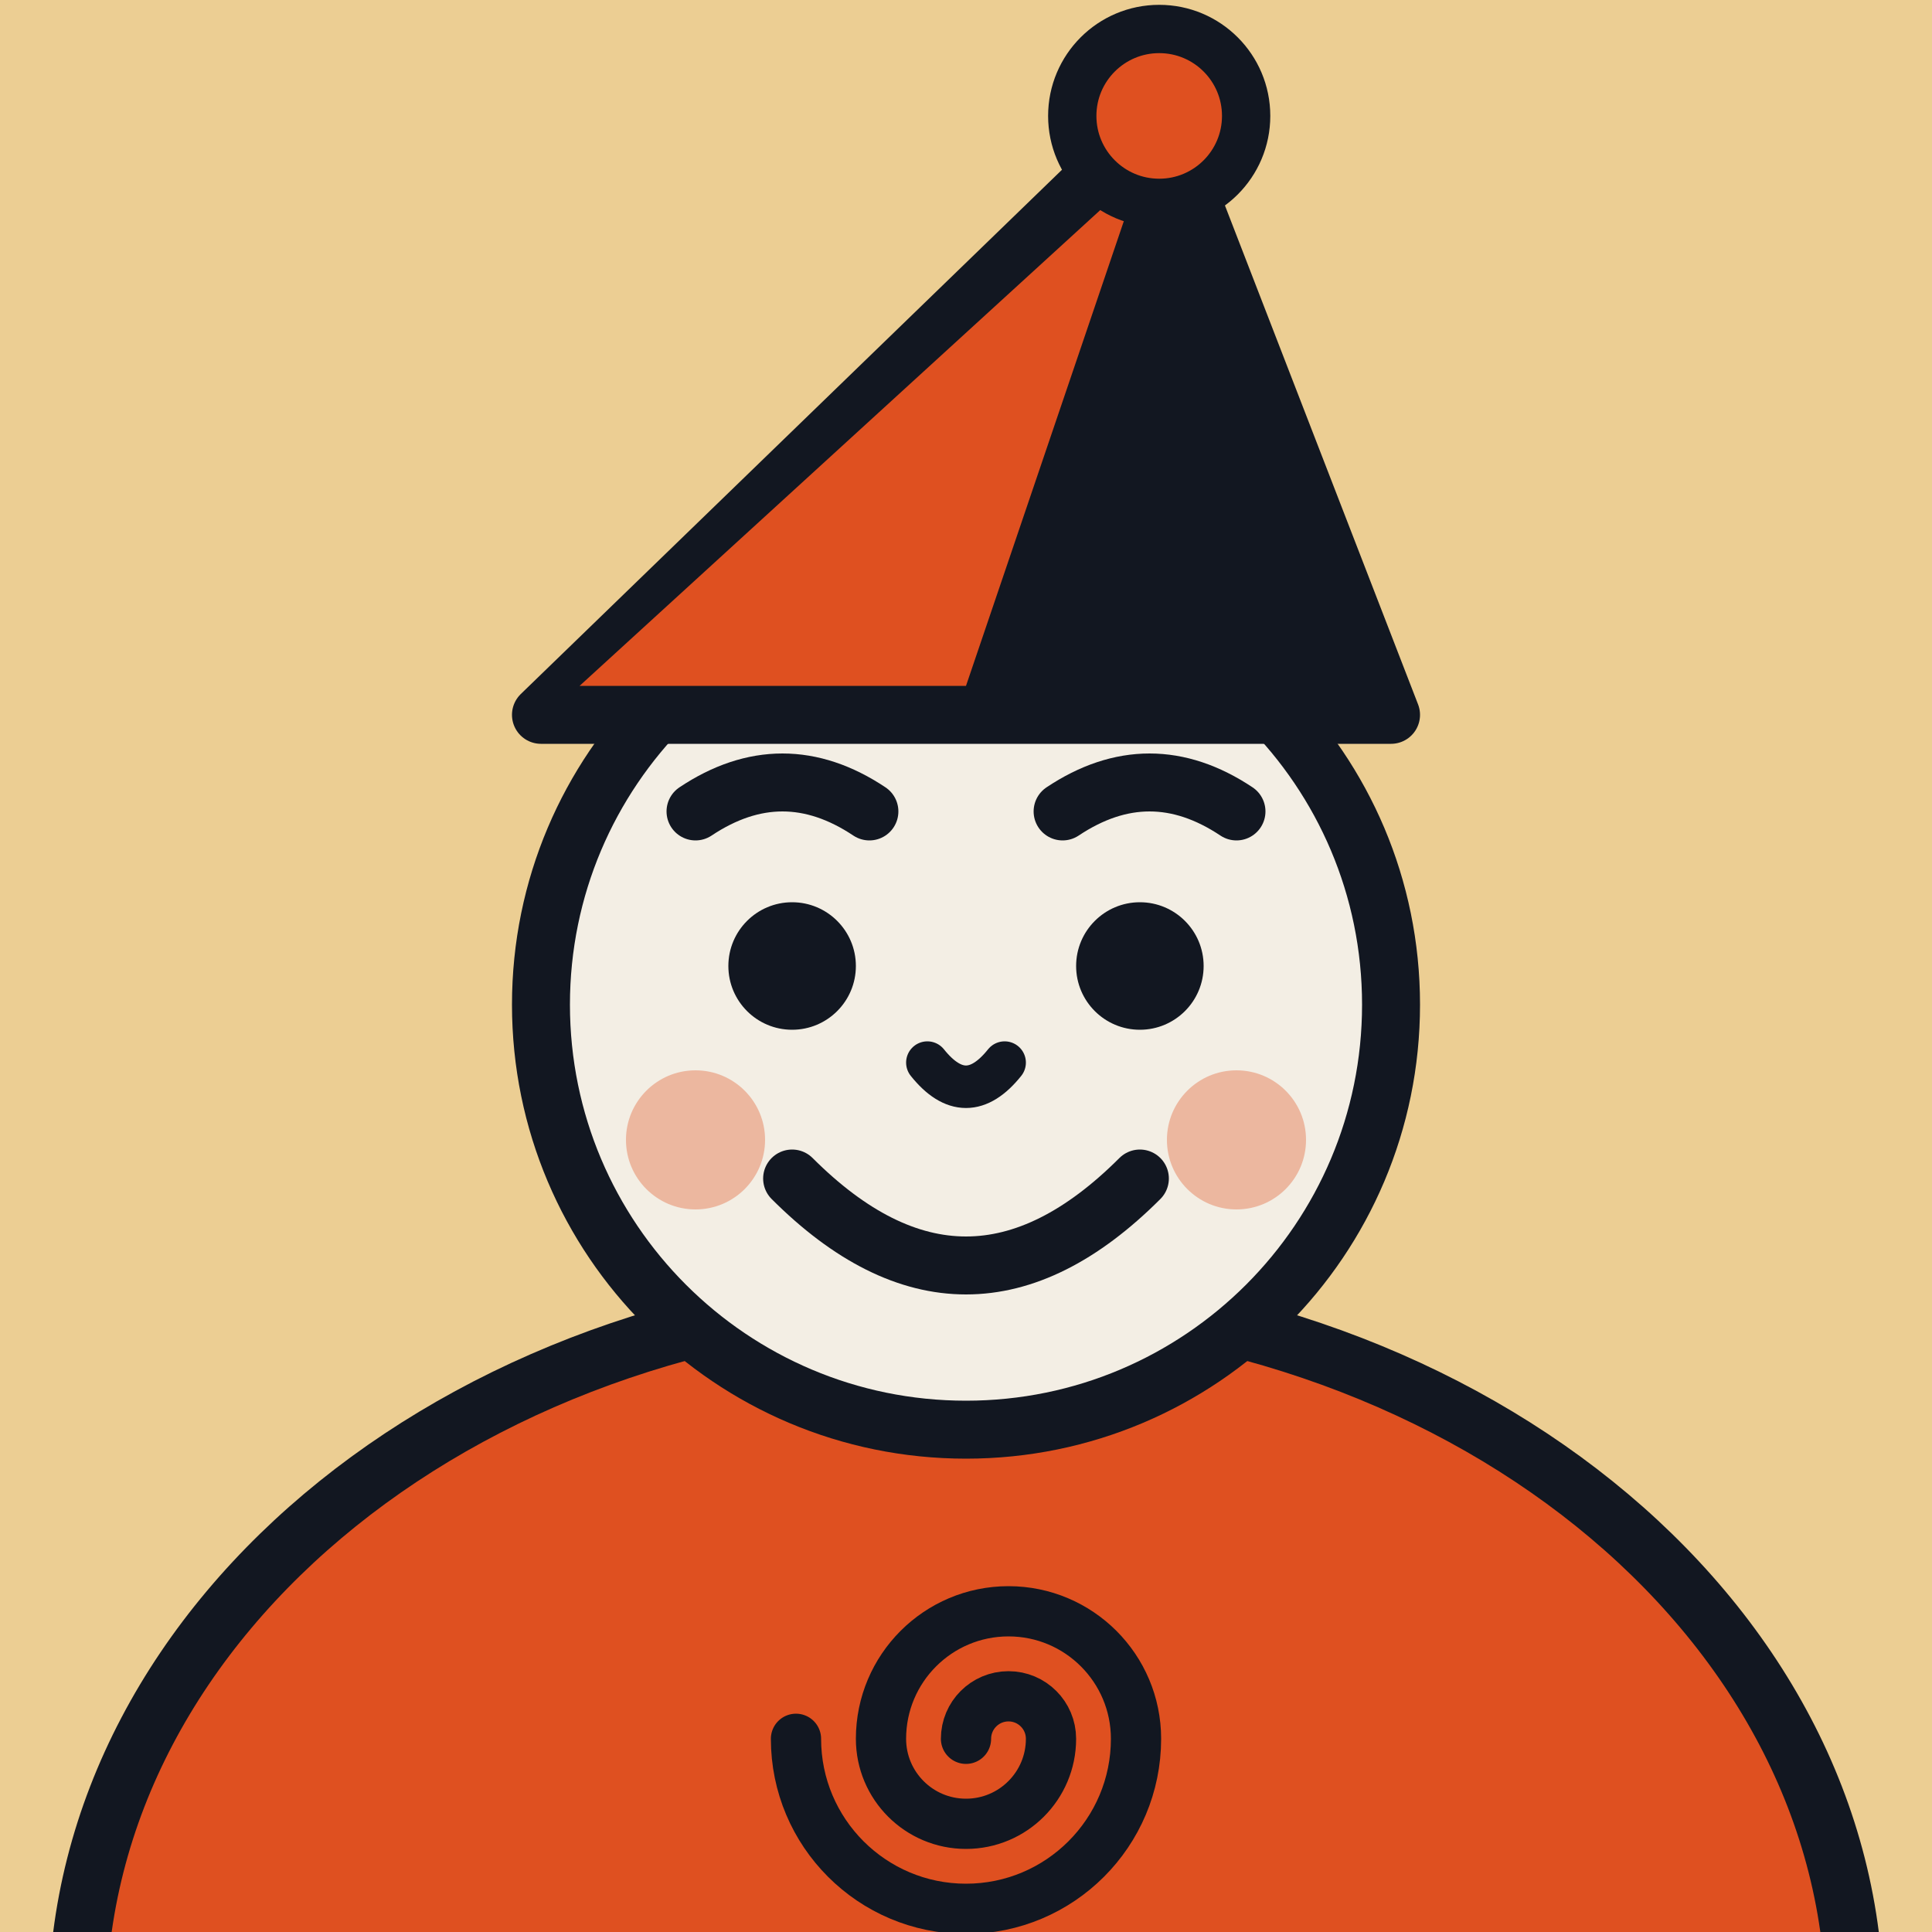
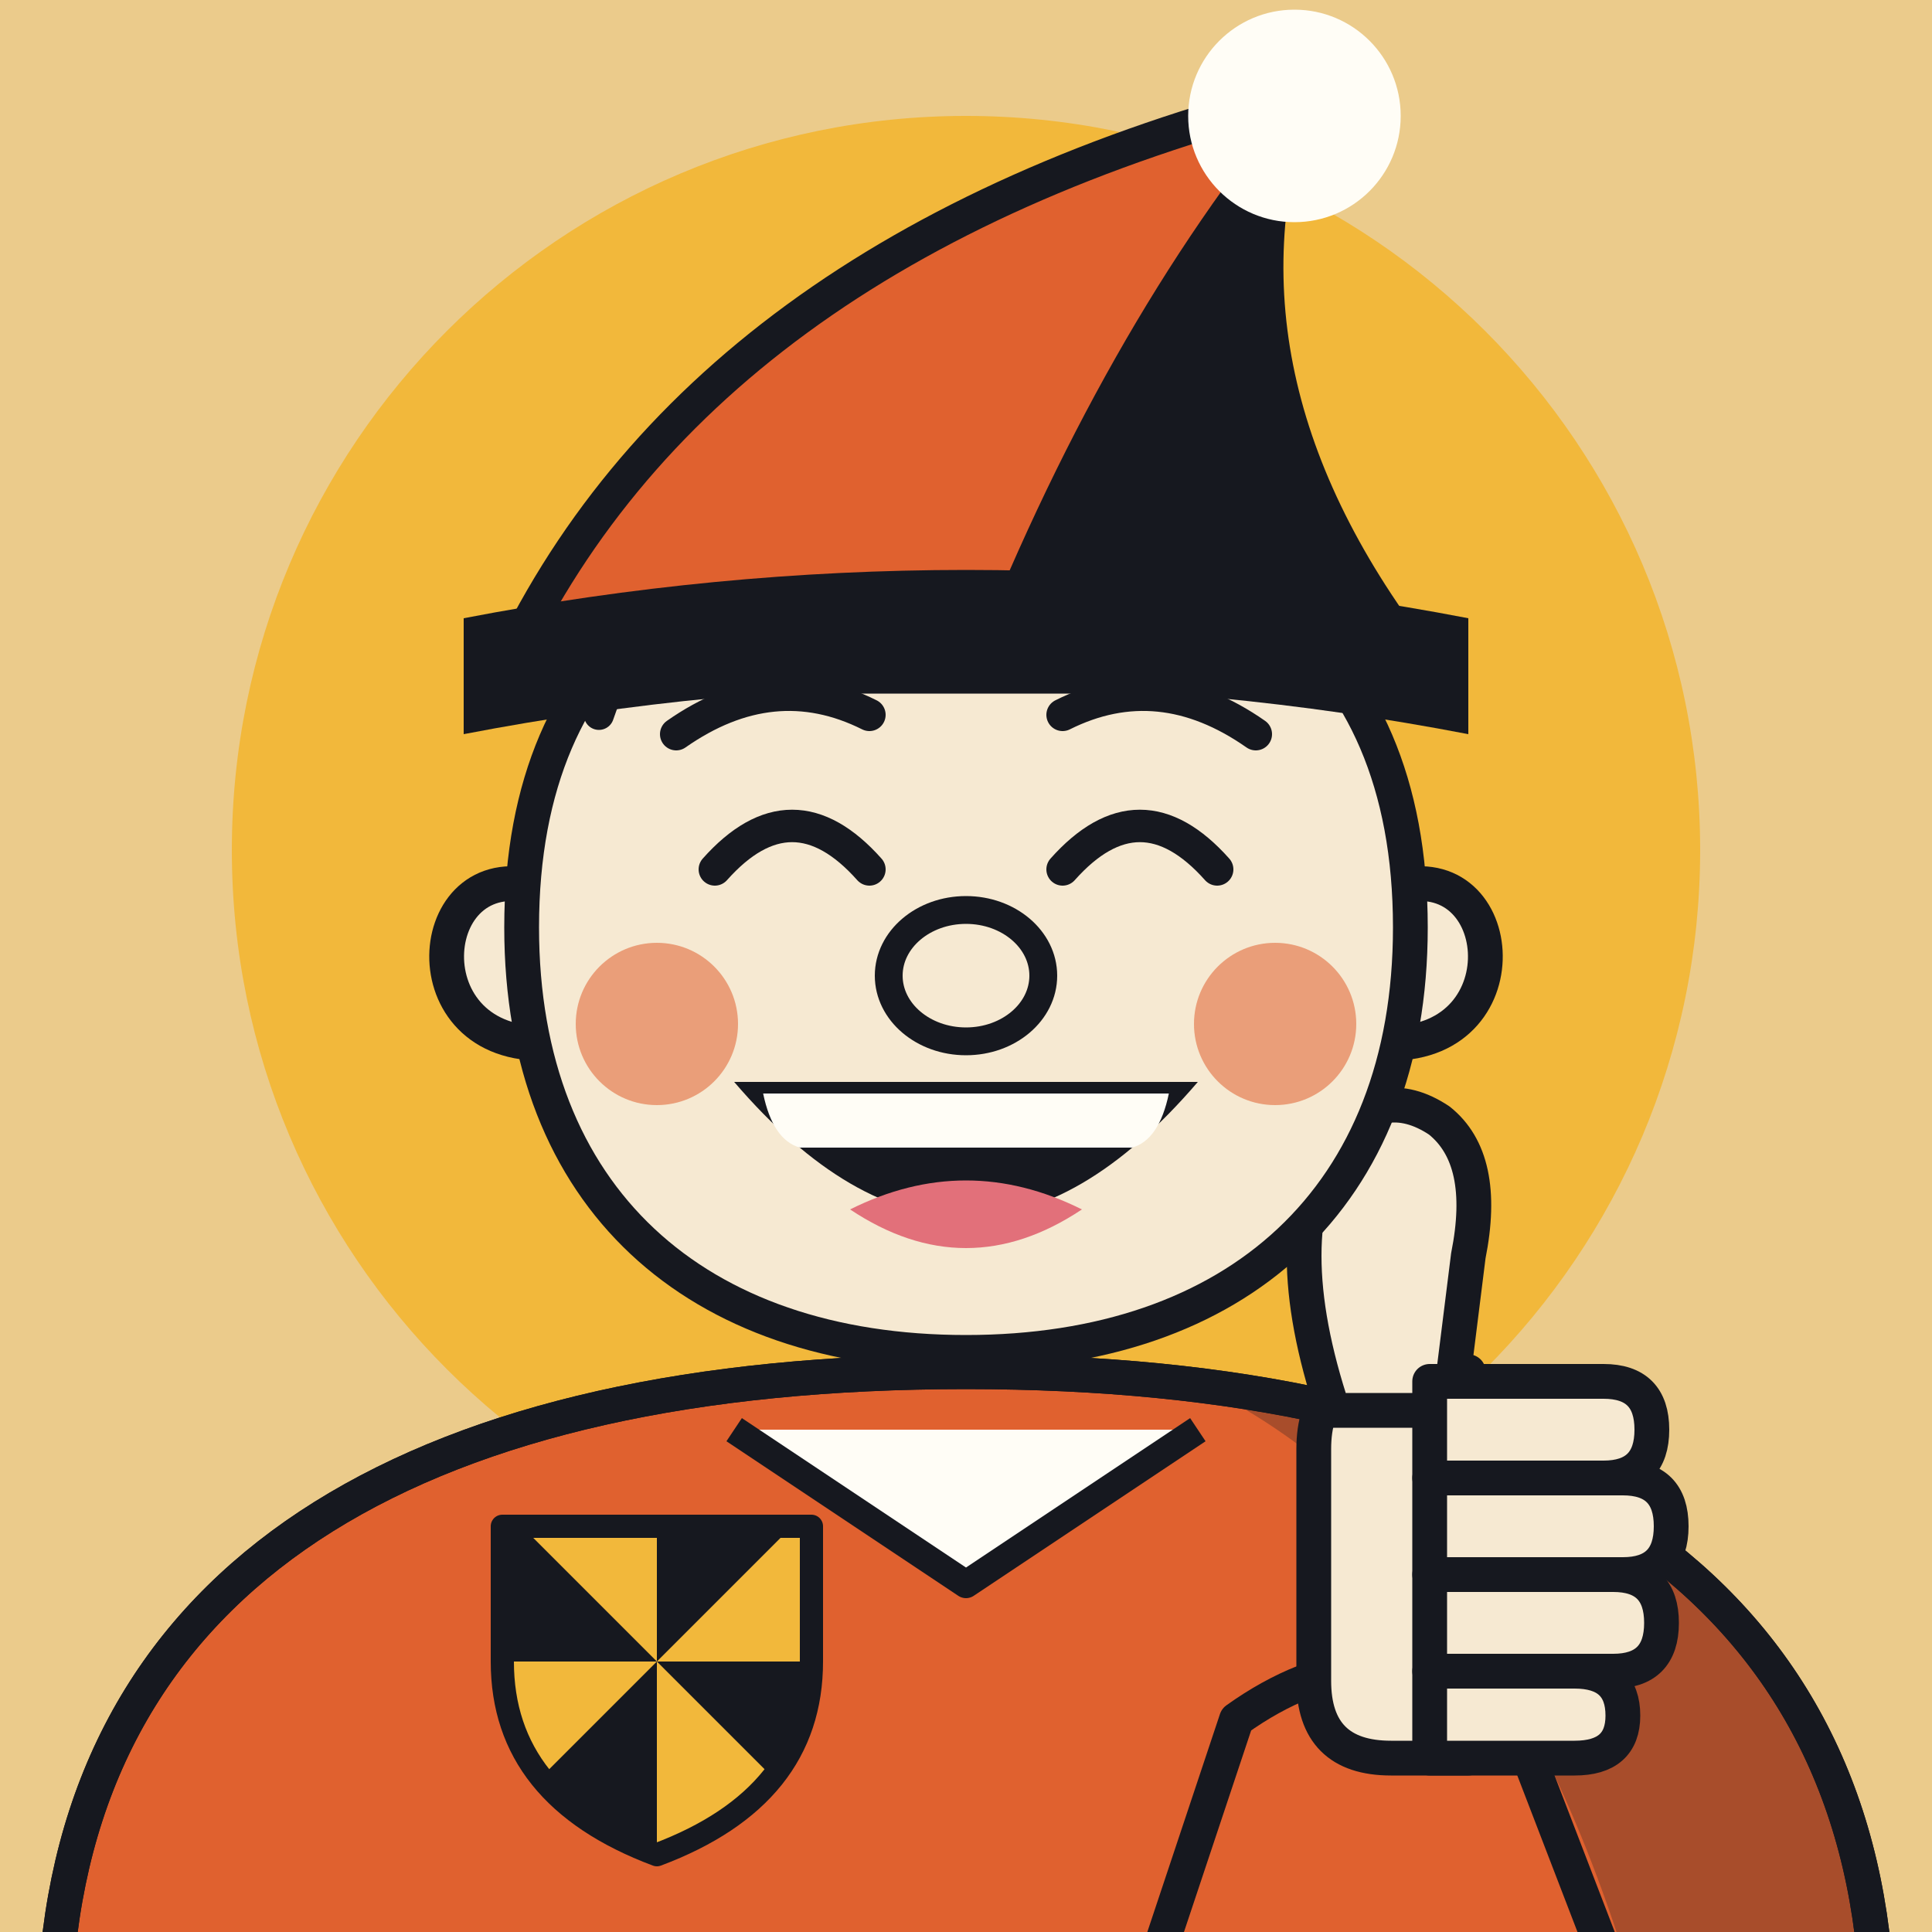
<svg xmlns="http://www.w3.org/2000/svg" viewBox="0 0 100 100">
-   <rect width="100" height="100" fill="#ECCE93" />
-   <ellipse cx="50" cy="104" rx="46" ry="37" fill="#DF5020" stroke="#121721" stroke-width="3" stroke-linecap="round" stroke-linejoin="round" />
-   <path d="M50 90a2.2 2.2 0 0 1 4.4 0a4.4 4.4 0 0 1-8.8 0a6.6 6.6 0 0 1 13.2 0a8.8 8.8 0 0 1-17.6 0" fill="none" stroke="#121721" stroke-width="2.6" stroke-linecap="round" stroke-linejoin="round" />
-   <circle cx="50" cy="52" r="22" fill="#F3EEE4" stroke="#121721" stroke-width="3" stroke-linecap="round" stroke-linejoin="round" />
-   <circle cx="36" cy="59" r="3.6" fill="#DF5020" opacity=".35" />
-   <circle cx="64" cy="59" r="3.6" fill="#DF5020" opacity=".35" />
-   <path d="M48 55q2 2.5 4 0" fill="none" stroke="#121721" stroke-width="2.2" stroke-linecap="round" stroke-linejoin="round" />
-   <path d="M28 37L72 37L60 6Z" fill="#121721" stroke="#121721" stroke-width="3" stroke-linecap="round" stroke-linejoin="round" />
-   <path d="M30 35.5L50 35.5L59 9Z" fill="#DF5020" />
-   <circle cx="60" cy="6" r="4.5" fill="#DF5020" stroke="#121721" stroke-width="2.5" stroke-linecap="round" stroke-linejoin="round" />
-   <circle cx="41" cy="50" r="3.3" fill="#121721" />
-   <circle cx="59" cy="50" r="3.3" fill="#121721" />
-   <path d="M36 42Q40.5 39 45 42" fill="none" stroke="#121721" stroke-width="3" stroke-linecap="round" stroke-linejoin="round" />
-   <path d="M55 42Q59.5 39 64 42" fill="none" stroke="#121721" stroke-width="3" stroke-linecap="round" stroke-linejoin="round" />
-   <path d="M41 61Q50 70 59 61" fill="none" stroke="#121721" stroke-width="3" stroke-linecap="round" stroke-linejoin="round" />
+   <style>
+ .corps{transform-origin:50px 100px;animation:souffle 3.6s ease-in-out infinite}
+ .tete{animation:respire 3.6s ease-in-out infinite}
+ .oeil{transform-box:fill-box;transform-origin:center;animation:cligne 5s infinite}
+ .sourcil{animation:sourcil 5s ease-in-out infinite}
+ .chapeau{transform-origin:50px 34px;animation:balance 4.2s ease-in-out infinite}
+ .pouce{transform-origin:72px 73px;animation:pouce 2.8s ease-in-out infinite}
+ .carte{transform-origin:26px 86px;animation:carte 3.2s ease-in-out infinite}
+ .plume{transform-origin:31px 50px;animation:plume 2.3s ease-in-out infinite}
+ .etincelle{transform-box:fill-box;transform-origin:center;animation:scintille 1.8s ease-in-out infinite}
+ .livre{transform-origin:68px 90px;animation:livre 3.6s ease-in-out infinite}
+ .poing{transform-origin:82px 92px;animation:poing 2.6s ease-in-out infinite}
+ .battage{transform-origin:25px 88px;animation:battage 2.4s ease-in-out infinite}
+ .page{transform-origin:72px 82px;animation:page 3.4s ease-in-out infinite}
+ @keyframes souffle{0%,100%{transform:scaleY(1)}50%{transform:scaleY(1.018)}}
+ @keyframes respire{0%,100%{transform:translateY(0)}50%{transform:translateY(-1.1px)}}
+ @keyframes cligne{0%,91%,97%,100%{transform:scaleY(1)}94%{transform:scaleY(.08)}}
+ @keyframes sourcil{0%,80%,100%{transform:translateY(0)}86%,92%{transform:translateY(-1.4px)}}
+ @keyframes balance{0%,100%{transform:rotate(-1.8deg)}50%{transform:rotate(1.8deg)}}
+ @keyframes pouce{0%,62%,100%{transform:rotate(0)}74%{transform:rotate(-9deg)}86%{transform:rotate(3deg)}}
+ @keyframes carte{0%,100%{transform:rotate(-3deg)}50%{transform:rotate(4deg)}}
+ @keyframes plume{0%,100%{transform:rotate(-3.5deg)}50%{transform:rotate(3deg)}}
+ @keyframes livre{0%,100%{transform:translateY(0)}50%{transform:translateY(-1.2px)}}
+ @keyframes poing{0%,55%,100%{transform:rotate(0)}68%{transform:rotate(-7deg) translateY(-1.5px)}80%{transform:rotate(2deg)}90%{transform:rotate(-2deg)}}
+ @keyframes battage{0%,50%,100%{transform:translate(0,0) rotate(0)}62%{transform:translate(-1px,-7px) rotate(-10deg)}76%{transform:translate(1px,-2px) rotate(5deg)}88%{transform:translate(0,0) rotate(-1deg)}}
+ @keyframes page{0%,30%{transform:scaleX(1);opacity:1}62%,78%{transform:scaleX(-1);opacity:1}86%{transform:scaleX(-1);opacity:0}87%{transform:scaleX(1);opacity:0}100%{transform:scaleX(1);opacity:1}}
+ @keyframes scintille{0%,100%{transform:scale(.7) rotate(0);opacity:.75}50%{transform:scale(1.1) rotate(20deg);opacity:1}}
+ @media (prefers-reduced-motion:reduce){*{animation:none!important}}
+ </style>
+   <defs>
+     <clipPath id="giron-happy-body">
+       <path d="M3 101 C5 81 22 71 50 71 C78 71 95 81 97 101 Z" />
+     </clipPath>
+     <clipPath id="giron-happy-shield">
+       <path d="M26 79 H42 V86 Q42 93 34 96 Q26 93 26 86 Z" />
+     </clipPath>
+   </defs>
+   <rect width="100" height="100" fill="#EBCB8B" />
+   <circle cx="50" cy="44" r="38" fill="#F2B83B" />
+   <rect x="49" y="-6" width="2" height="12" fill="#F2B83B" transform="rotate(0 50 44) translate(0 -36)" />
+   <rect x="49" y="-6" width="2" height="12" fill="#F2B83B" transform="rotate(30 50 44) translate(0 -36)" />
+   <rect x="49" y="-6" width="2" height="12" fill="#F2B83B" transform="rotate(60 50 44) translate(0 -36)" />
+   <rect x="49" y="-6" width="2" height="12" fill="#F2B83B" transform="rotate(90 50 44) translate(0 -36)" />
+   <rect x="49" y="-6" width="2" height="12" fill="#F2B83B" transform="rotate(120 50 44) translate(0 -36)" />
+   <rect x="49" y="-6" width="2" height="12" fill="#F2B83B" transform="rotate(150 50 44) translate(0 -36)" />
+   <g class="corps">
+     <path d="M3 101 C5 81 22 71 50 71 C78 71 95 81 97 101 Z" fill="#E0612F" stroke="#16181F" stroke-width="1.80" stroke-linejoin="round" />
+     <path d="M26 79 H42 V86 Q42 93 34 96 Q26 93 26 86 Z" fill="#F2B83B" />
+     <g clip-path="url(#giron-happy-shield)">
+       <path d="M34 86 L48.0 86.0 L43.9 95.9 Z" fill="#16181F" />
+       <path d="M34 86 L34.0 100.0 L24.1 95.9 Z" fill="#16181F" />
+       <path d="M34 86 L20.0 86.0 L24.1 76.1 Z" fill="#16181F" />
+       <path d="M34 86 L34.0 72.0 L43.9 76.1 Z" fill="#16181F" />
+     </g>
+     <path d="M26 79 H42 V86 Q42 93 34 96 Q26 93 26 86 Z" fill="none" stroke="#16181F" stroke-width="1.20" stroke-linejoin="round" />
+     <g clip-path="url(#giron-happy-body)">
+       <path d="M58 70 Q76 76 84 101 L100 101 L100 70 Z" fill="#16181F" opacity=".28" />
+     </g>
+     <path d="M3 101 C5 81 22 71 50 71 C78 71 95 81 97 101 Z" fill="none" stroke="#16181F" stroke-width="1.80" stroke-linejoin="round" />
+     <path d="M38 74 L50 82 L62 74" fill="#FFFDF6" stroke="#16181F" stroke-width="1.44" stroke-linejoin="round" />
+     <path d="M60 101 L64 89 Q71 84 78 88 L83 101 Z" fill="#E0612F" stroke="#16181F" stroke-width="1.80" stroke-linejoin="round" />
+     <path d="M68 75 Q68 71 72 71 L76 71 L76 91 L72 91 Q68 91 68 87 Z" fill="#F6E9D2" stroke="#16181F" stroke-width="1.80" stroke-linejoin="round" />
+     <path d="M69 73 Q66 64 69 59 Q71.5 56 74.5 58 Q77 60 76 65 L75 73 Z" fill="#F6E9D2" stroke="#16181F" stroke-width="1.80" stroke-linejoin="round" class="pouce" />
+     <path d="M74 71.5 L83 71.5 Q85.5 71.5 85.5 74 Q85.5 76.5 83 76.5 L74 76.5 Z" fill="#F6E9D2" stroke="#16181F" stroke-width="1.80" stroke-linejoin="round" />
+     <path d="M74 76.5 L84 76.5 Q86.5 76.5 86.5 79 Q86.5 81.5 84 81.5 L74 81.5 Z" fill="#F6E9D2" stroke="#16181F" stroke-width="1.80" stroke-linejoin="round" />
+     <path d="M74 81.5 L83.5 81.5 Q86 81.5 86 84 Q86 86.5 83.5 86.5 L74 86.5 Z" fill="#F6E9D2" stroke="#16181F" stroke-width="1.80" stroke-linejoin="round" />
+     <path d="M74 86.5 L81.5 86.5 Q84 86.5 84 88.8 Q84 91 81.5 91 L74 91 Z" fill="#F6E9D2" stroke="#16181F" stroke-width="1.80" stroke-linejoin="round" />
+   </g>
+   <g class="tete">
+     <path d="M28 46 C22 44 21 54 28 54" fill="#F6E9D2" stroke="#16181F" stroke-width="1.80" stroke-linejoin="round" />
+     <path d="M72 46 C78 44 79 54 72 54" fill="#F6E9D2" stroke="#16181F" stroke-width="1.80" stroke-linejoin="round" />
+     <path d="M27 48 C27 33 37 27 50 27 C63 27 73 33 73 48 C73 62 64 70 50 70 C36 70 27 62 27 48 Z" fill="#F6E9D2" stroke="#16181F" stroke-width="1.80" stroke-linejoin="round" />
+     <path d="M31 37 C33 31 38 29 41 31 C42 28 46 28 47 30" fill="none" stroke="#16181F" stroke-width="1.56" stroke-linecap="round" />
+     <path d="M37 45 Q41 40.5 45 45" fill="none" stroke="#16181F" stroke-width="1.68" stroke-linecap="round" stroke-linejoin="round" />
+     <path d="M55 45 Q59 40.5 63 45" fill="none" stroke="#16181F" stroke-width="1.68" stroke-linecap="round" stroke-linejoin="round" />
+     <path d="M35 38 Q40 34.5 45 37" fill="none" stroke="#16181F" stroke-width="1.68" stroke-linecap="round" stroke-linejoin="round" class="sourcil" />
+     <path d="M55 37 Q60 34.5 65 38" fill="none" stroke="#16181F" stroke-width="1.68" stroke-linecap="round" stroke-linejoin="round" class="sourcil" />
+     <circle cx="34" cy="53" r="4.2" fill="#E0612F" opacity="0.55" />
+     <circle cx="66" cy="53" r="4.2" fill="#E0612F" opacity="0.55" />
+     <ellipse cx="50" cy="50.5" rx="4" ry="3.4" fill="#F6E9D2" stroke="#16181F" stroke-width="1.44" stroke-linejoin="round" />
+     <path d="M38 56 Q50 70 62 56 Z" fill="#16181F" />
+     <path d="M39.5 56.6 L60.5 56.6 Q60 59 58.6 59.4 L41.4 59.4 Q40 59 39.5 56.6 Z" fill="#FFFDF6" />
+     <path d="M44 62.6 Q50 59.6 56 62.6 Q50 66.6 44 62.6 Z" fill="#E2707A" />
+     <g class="chapeau">
+       <path d="M26 35 Q36 13 67 5 Q62 20 74 35 Z" fill="#E0612F" stroke="#16181F" stroke-width="1.80" stroke-linejoin="round" />
+       <path d="M50 35 Q57 17 67 5 Q62 20 74 35 Z" fill="#16181F" />
+       <path d="M24 32 Q50 27 76 32 L76 38 Q50 33 24 38 Z" fill="#16181F" />
+       <circle cx="67" cy="6" r="5.5" fill="#FFFDF6" />
+     </g>
+   </g>
</svg>
